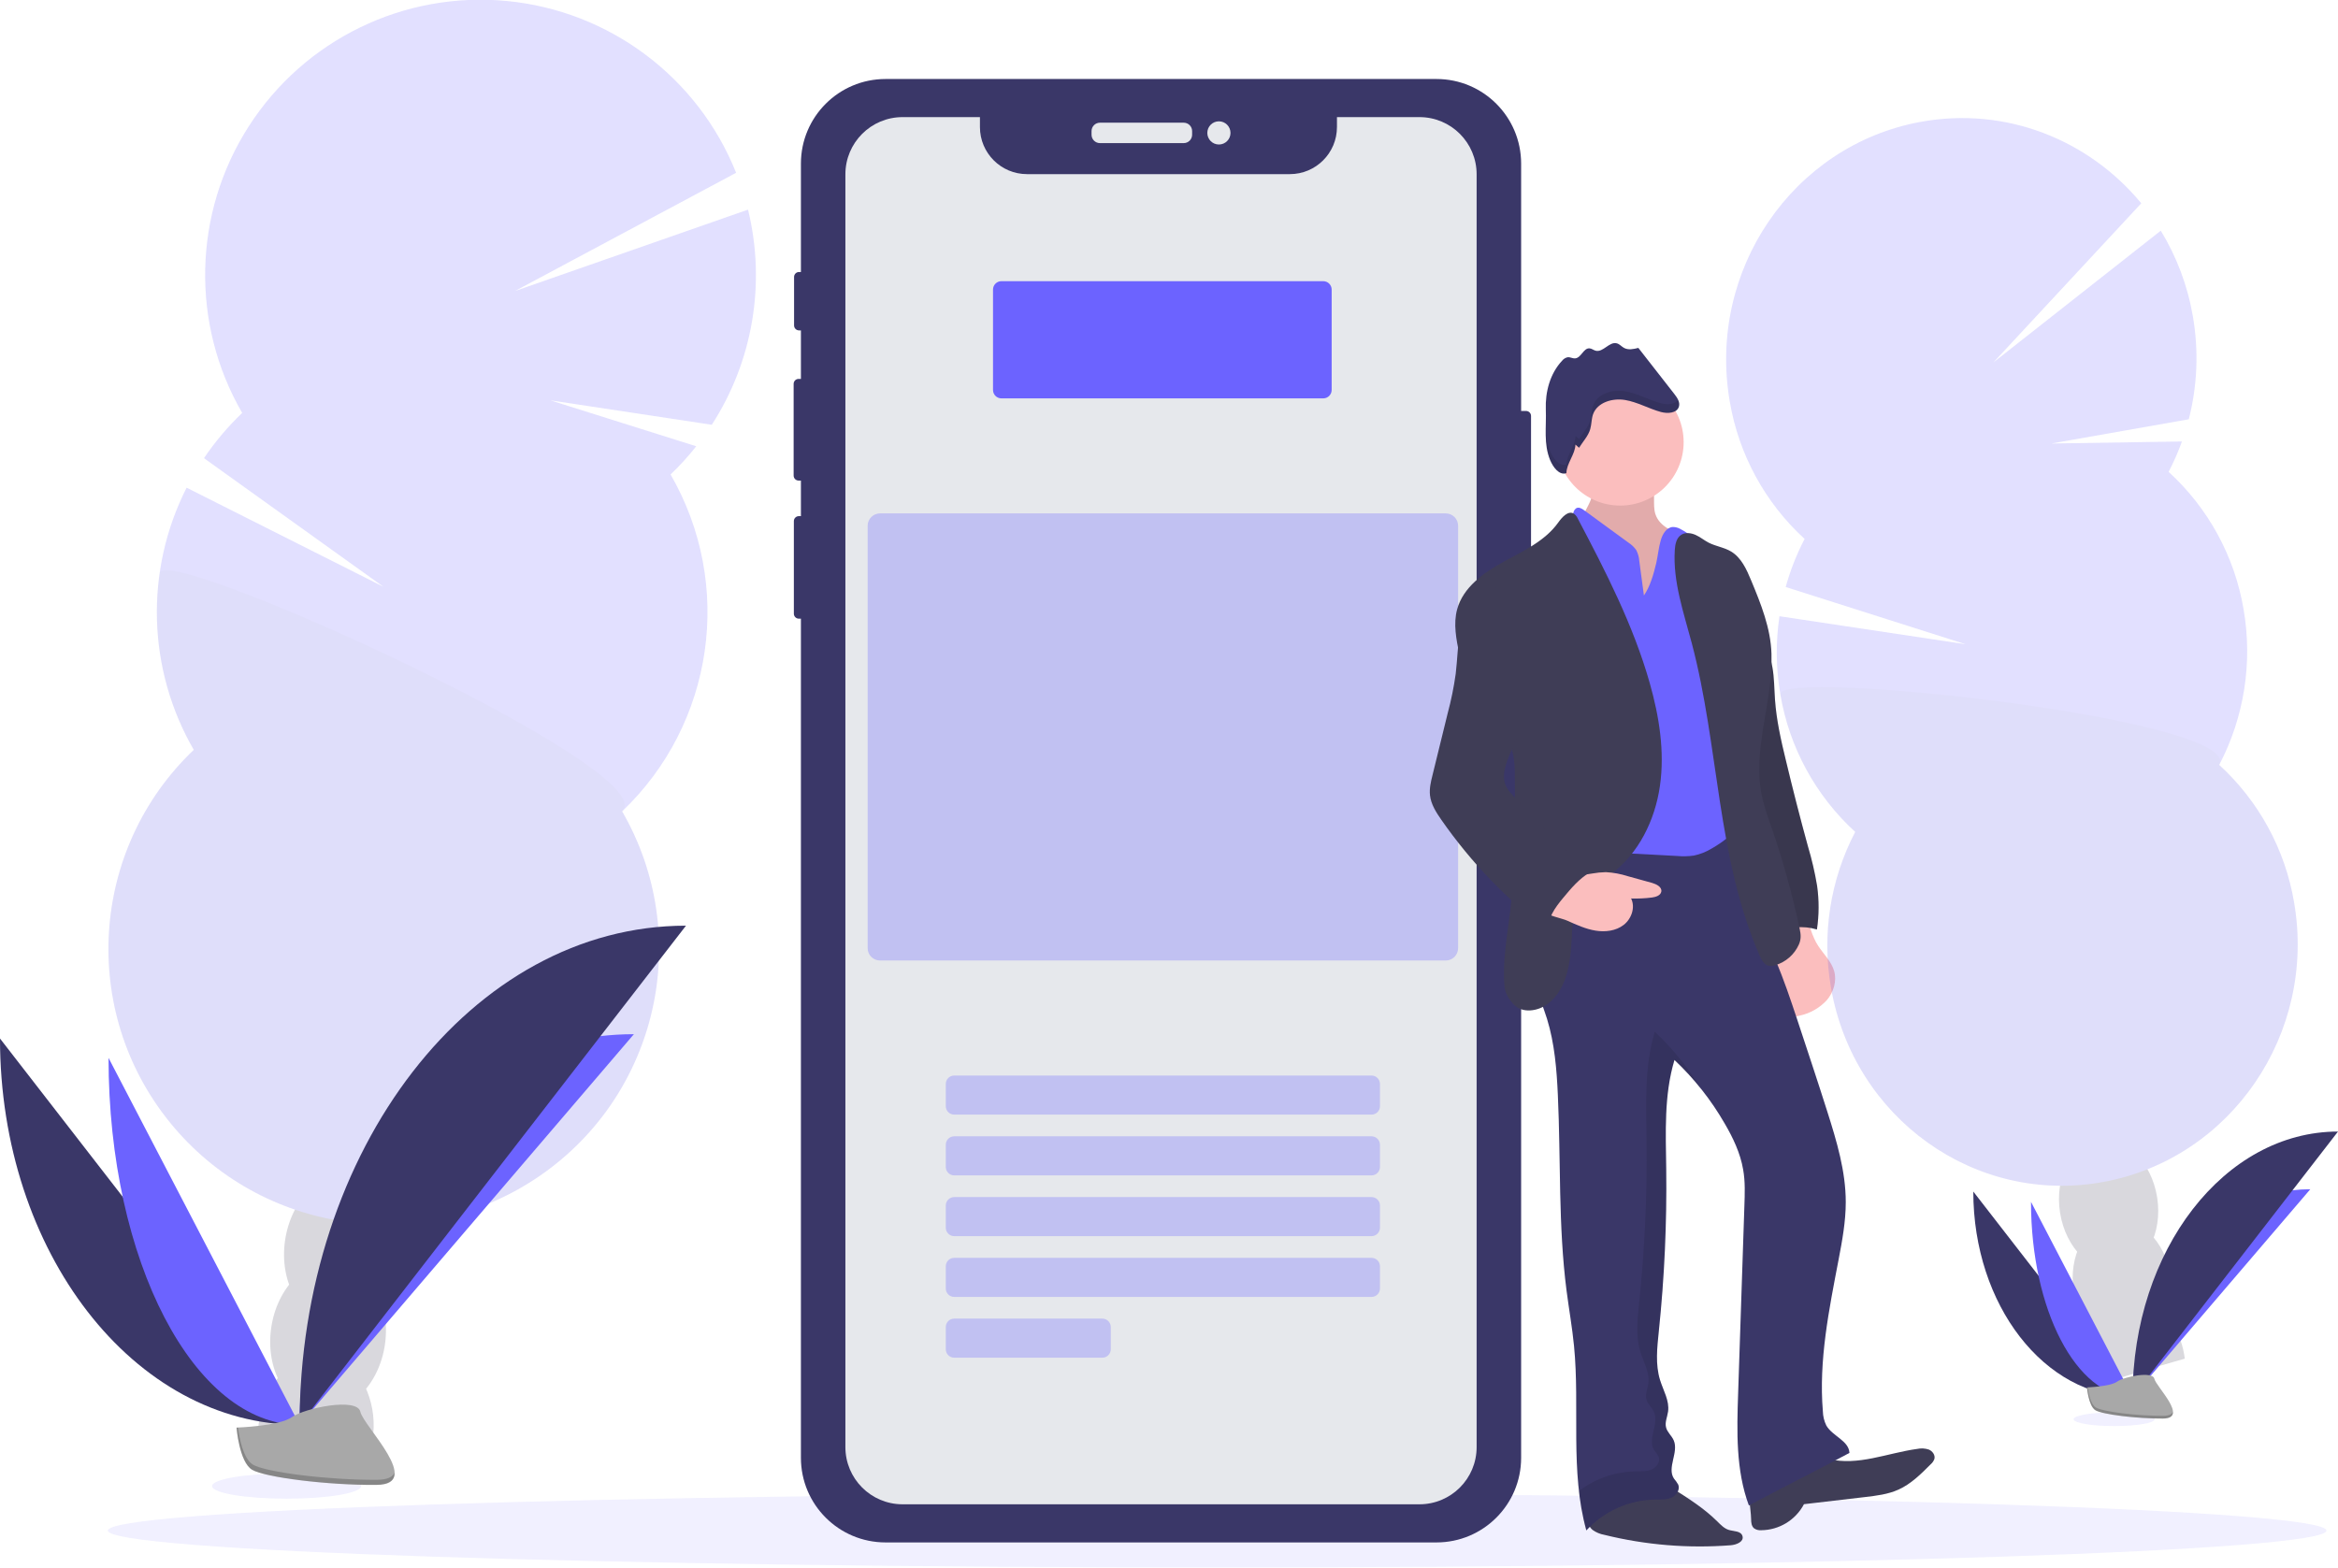
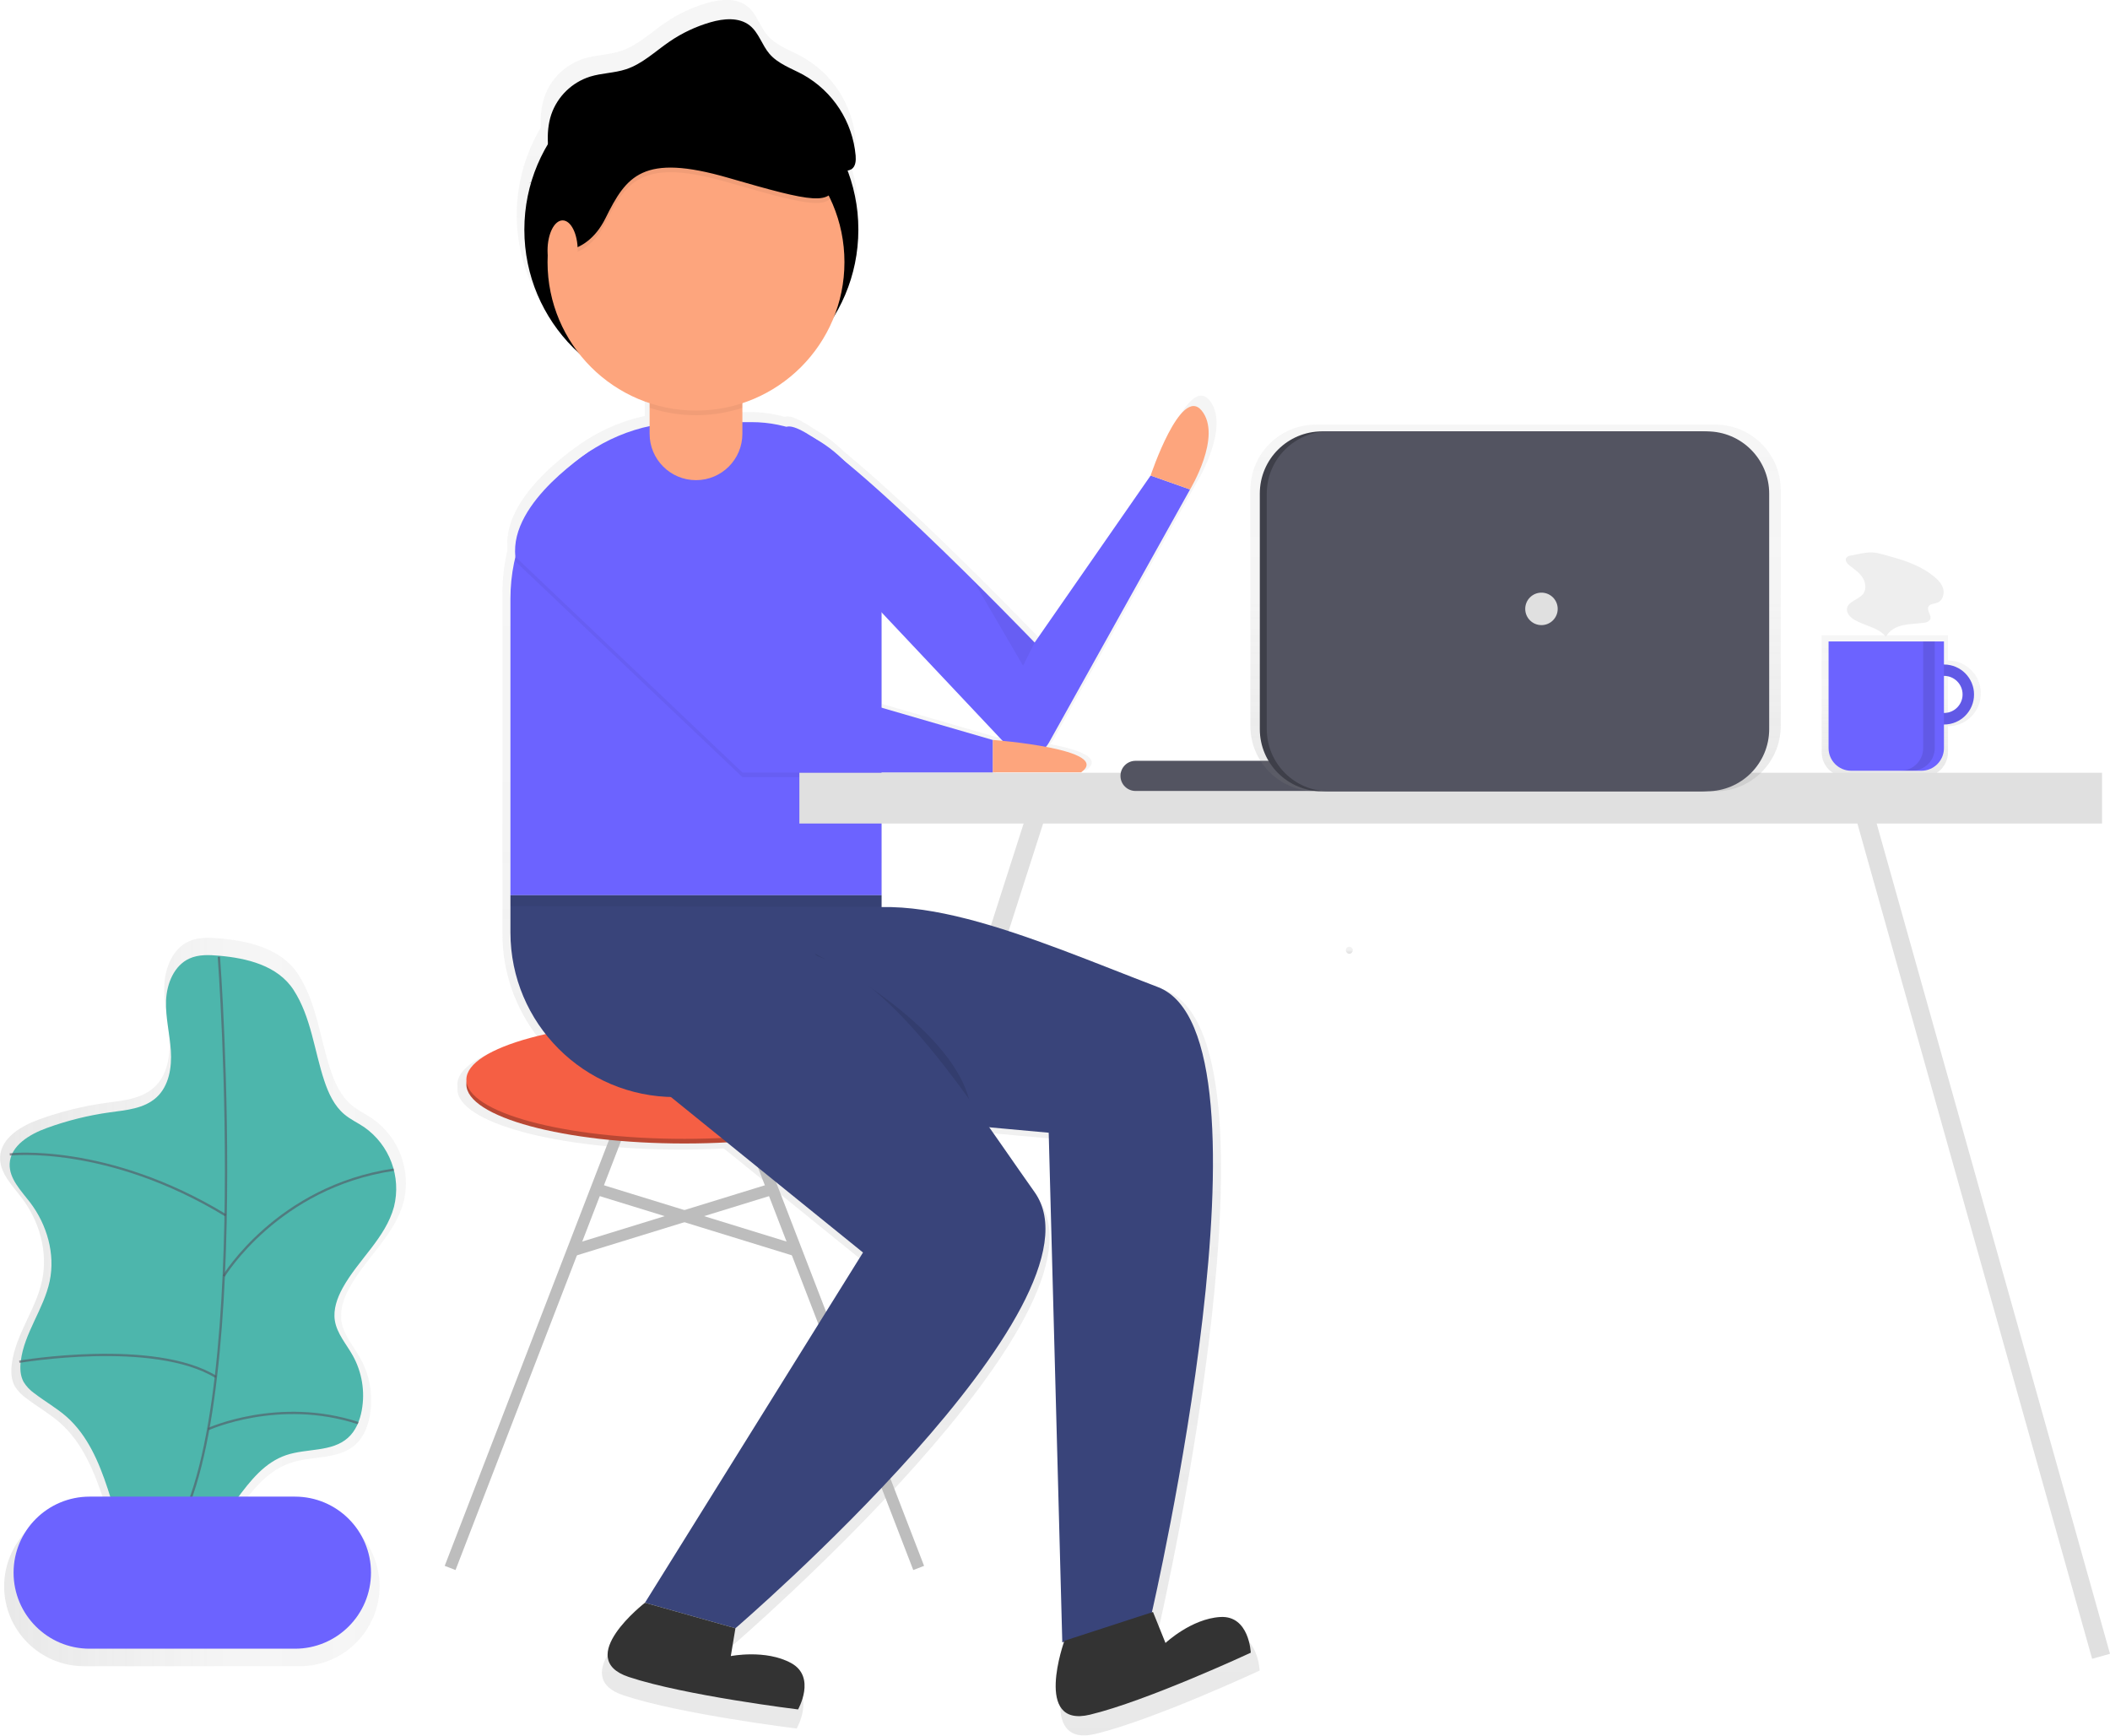
- <svg xmlns="http://www.w3.org/2000/svg" id="f2456c70-ccca-41b2-a3e1-979b94970e3c" data-name="Layer 1" width="1077" height="722.2" viewBox="0 0 1077 722.2">
-   <g opacity="0.2">
-     <path d="M180.74,744.33a46.72,46.72,0,0,0-.43,7.86q26.15.42,52.5,1.75c.12-.68.24-1.38.34-2.09a41.67,41.67,0,0,0-2.45-21.73c-3.62-8.83-10.37-15.14-18.82-16.35s-16.69,2.94-22.64,10.36A41.74,41.74,0,0,0,180.74,744.33Z" transform="translate(-61.5 -88.9)" fill="#3f3d56" />
-     <ellipse cx="212.98" cy="706.15" rx="34.66" ry="26.48" transform="matrix(0.14, -0.99, 0.99, 0.14, -577.78, 727.62)" fill="#3f3d56" />
-     <ellipse cx="219.01" cy="664.22" rx="34.66" ry="26.48" transform="translate(-531.11 697.62) rotate(-81.82)" fill="#3f3d56" />
-     <ellipse cx="225.03" cy="622.29" rx="34.66" ry="26.48" transform="translate(-484.44 667.62) rotate(-81.82)" fill="#3f3d56" />
-     <ellipse cx="231.06" cy="580.36" rx="34.66" ry="26.48" transform="translate(-437.77 637.62) rotate(-81.82)" fill="#3f3d56" />
-     <path d="M370.4,307.52a127.41,127.41,0,0,0,11.82-13L315,273.35l74.39,11.26a127.08,127.08,0,0,0,16.69-99.12L298.71,223l101.88-54.49A126.83,126.83,0,1,0,173.07,279.16,127.57,127.57,0,0,0,155.46,300l82.71,59.28L147.46,313.6a126.9,126.9,0,0,0,3.3,120.79,126.82,126.82,0,1,0,197.33,28.35A126.83,126.83,0,0,0,370.4,307.52Z" transform="translate(-61.5 -88.9)" fill="#6c63ff" />
-     <path d="M135.05,352.92a126.32,126.32,0,0,0,15.71,81.47,126.82,126.82,0,1,0,197.33,28.35C368,443.8,137.08,338.83,135.05,352.92Z" transform="translate(-61.5 -88.9)" opacity="0.1" />
+ <svg xmlns="http://www.w3.org/2000/svg" xmlns:xlink="http://www.w3.org/1999/xlink" id="98fdd3a5-2c74-40f5-a4f2-41d93d22b358" data-name="Layer 1" width="909.67" height="748.22" viewBox="0 0 909.67 748.22">
+   <defs>
+     <linearGradient id="d011afd7-26ae-4e21-bfb4-bf8e8278f380" x1="966.56" y1="410.81" x2="966.56" y2="349.8" gradientUnits="userSpaceOnUse">
+       <stop offset="0" stop-color="gray" stop-opacity="0.25" />
+       <stop offset="0.54" stop-color="gray" stop-opacity="0.12" />
+       <stop offset="1" stop-color="gray" stop-opacity="0.1" />
+     </linearGradient>
+     <linearGradient id="b1272ad6-7fba-4513-8921-9c5943220b72" x1="517.02" y1="824.11" x2="517.02" y2="75.89" xlink:href="#d011afd7-26ae-4e21-bfb4-bf8e8278f380" />
+     <linearGradient id="40add73e-d2f5-4381-9257-44e56f6ed5b0" x1="146.88" y1="637.21" x2="321.94" y2="637.21" xlink:href="#d011afd7-26ae-4e21-bfb4-bf8e8278f380" />
+     <linearGradient id="44499e99-1e42-4717-8565-691e3cc41d41" x1="728.6" y1="487.08" x2="728.6" y2="484.08" xlink:href="#d011afd7-26ae-4e21-bfb4-bf8e8278f380" />
+     <linearGradient id="a8bd5eea-1591-45ad-a86c-0410ca3890b3" x1="653.39" y1="341.18" x2="653.39" y2="183.08" xlink:href="#d011afd7-26ae-4e21-bfb4-bf8e8278f380" />
+   </defs>
+   <g opacity="0.7">
+     <path d="M986.71,360.7V349.8H932.24v50.39a10.62,10.62,0,0,0,10.62,10.62h33.23a10.62,10.62,0,0,0,10.62-10.62V389a14.16,14.16,0,1,0,0-28.33Zm0,22.88V366.14a8.72,8.72,0,1,1,0,17.43Z" transform="translate(-146.88 -75.89)" fill="url(#d011afd7-26ae-4e21-bfb4-bf8e8278f380)" />
  </g>
-   <path d="M61.5,567.4c0,98.38,61.72,178,138,178" transform="translate(-61.5 -88.9)" fill="#3a3768" />
-   <path d="M199.5,745.4c0-99.49,68.88-180,154-180" transform="translate(-61.5 -88.9)" fill="#6c63ff" />
-   <path d="M111.5,576.32c0,93.45,39.36,169.08,88,169.08" transform="translate(-61.5 -88.9)" fill="#6c63ff" />
-   <path d="M199.5,745.4c0-127.13,79.61-230,178-230" transform="translate(-61.5 -88.9)" fill="#3a3768" />
-   <ellipse cx="132.01" cy="684.71" rx="34.31" ry="5.8" fill="#6c63ff" opacity="0.1" />
-   <path d="M170.47,746.65s19.57-.6,25.47-4.8,30.1-9.21,31.56-2.48,29.42,33.5,7.32,33.68-51.34-3.44-57.23-7S170.47,746.65,170.47,746.65Z" transform="translate(-61.5 -88.9)" fill="#a8a8a8" />
-   <path d="M235.22,770.71c-22.1.17-51.34-3.45-57.23-7-4.48-2.73-6.27-12.53-6.87-17l-.65,0s1.24,15.79,7.12,19.37,35.14,7.21,57.23,7c6.38,0,8.58-2.32,8.46-5.68C242.39,769.4,240,770.67,235.22,770.71Z" transform="translate(-61.5 -88.9)" opacity="0.2" />
-   <ellipse cx="560.68" cy="705.21" rx="511" ry="16.99" fill="#6c63ff" opacity="0.1" />
-   <rect x="695.36" y="189.35" width="9.91" height="81.73" rx="2.29" fill="#3a3768" />
-   <rect x="365.79" y="125.32" width="5.56" height="26.91" rx="2.29" fill="#3a3768" />
-   <rect x="365.59" y="174.58" width="6.27" height="46.84" rx="2.29" fill="#3a3768" />
-   <rect x="365.69" y="237.81" width="5.97" height="47.24" rx="2.29" fill="#3a3768" />
-   <rect x="368.94" y="36.4" width="331.77" height="674.27" rx="38.99" fill="#3a3768" />
-   <rect x="502.82" y="56.53" width="46.33" height="9.41" rx="3.87" fill="#e6e8ec" />
-   <circle cx="561.49" cy="61.24" r="5.34" fill="#e6e8ec" />
-   <path d="M715.37,142.86h-38v4.57a21.7,21.7,0,0,1-21.7,21.7H534.61a21.69,21.69,0,0,1-21.7-21.7v-4.57H477.28a26.35,26.35,0,0,0-26.35,26.35V755.65A26.35,26.35,0,0,0,477.28,782H715.37a26.34,26.34,0,0,0,26.34-26.35V169.21A26.34,26.34,0,0,0,715.37,142.86Z" transform="translate(-61.5 -88.9)" fill="#e6e8ec" />
-   <rect x="457.43" y="129.55" width="156" height="54" rx="3.88" fill="#6c63ff" />
-   <g opacity="0.3">
-     <rect x="435.68" y="495.55" width="200" height="18" rx="3.88" fill="#6c63ff" />
-     <rect x="435.68" y="523.55" width="200" height="18" rx="3.88" fill="#6c63ff" />
-     <rect x="435.68" y="551.55" width="200" height="18" rx="3.88" fill="#6c63ff" />
-     <rect x="435.68" y="579.55" width="200" height="18" rx="3.88" fill="#6c63ff" />
-     <rect x="435.68" y="607.55" width="76" height="18" rx="3.88" fill="#6c63ff" />
+   <path d="M985,362.4a12.93,12.93,0,1,0,12.93,12.93A12.93,12.93,0,0,0,985,362.4Zm0,20.89a8,8,0,1,1,8-8A8,8,0,0,1,985,383.29Z" transform="translate(-146.88 -75.89)" fill="#6c63ff" />
+   <path d="M985,362.4a12.93,12.93,0,1,0,12.93,12.93A12.93,12.93,0,0,0,985,362.4Zm0,20.89a8,8,0,1,1,8-8A8,8,0,0,1,985,383.29Z" transform="translate(-146.88 -75.89)" opacity="0.1" />
+   <path d="M788.34,276.56h49.74a0,0,0,0,1,0,0v46a9.75,9.75,0,0,1-9.75,9.75H798.09a9.75,9.75,0,0,1-9.75-9.75v-46A0,0,0,0,1,788.34,276.56Z" fill="#6c63ff" />
+   <path d="M976,352.45v46a9.7,9.7,0,0,1-9.7,9.7h5a9.7,9.7,0,0,0,9.7-9.7v-46Z" transform="translate(-146.88 -75.89)" opacity="0.1" />
+   <path d="M945,315.37a2.9,2.9,0,0,0-2.2,1.12c-.65,1.18.53,2.52,1.61,3.33,2,1.5,4.09,3,5.45,5.07s1.78,5,.3,7c-1.93,2.62-6.55,3.19-7,6.41-.29,2.07,1.5,3.84,3.32,4.88,4.48,2.57,10.26,3.25,13.5,7.27,1.34-2.76,4.35-4.36,7.34-5s6.1-.63,9.14-1.09A3.16,3.16,0,0,0,979,343c.85-1.72-1.57-3.79-.73-5.51.64-1.32,2.5-1.21,3.86-1.74,2.22-.86,3.13-3.71,2.5-6s-2.41-4.09-4.28-5.56c-5-4-11.1-6.29-17.23-8-2.85-.78-6.2-2-9.16-2.12S947.86,314.89,945,315.37Z" transform="translate(-146.88 -75.89)" fill="#eee" />
+   <line x1="449.06" y1="344.02" x2="345.06" y2="668.02" fill="none" stroke="#e0e0e0" stroke-miterlimit="10" stroke-width="8" />
+   <g opacity="0.7">
+     <path d="M676.52,780.4c-12.79.74-24.19,11.46-24.19,11.46l-5.51-13.67-.45.15c2.69-11.78,57.47-254.72,2.63-275.66-42.13-16.09-86.82-36-121.84-35.26V410h49.09v-2h38.86c7.45-5.32-3.38-9-15.47-11.27a11.06,11.06,0,0,0,1.3-1.83l62.24-111.67s14.32-23.52,5.11-34.77-22.5,28.64-22.5,28.64l-51.13,73.63S543,296.92,510.22,270.17A57.47,57.47,0,0,0,498,260.93c-6-4.05-10.53-6.16-12.77-5.33l-.06,0a57.29,57.29,0,0,0-15.28-2.08H465.8v-8.39a65.61,65.61,0,0,0,40.53-38.4,73.7,73.7,0,0,0,5.84-64.17,4.26,4.26,0,0,0,1.72-.6c1.85-1.19,2-3.8,1.86-6a45.56,45.56,0,0,0-23.12-35.62c-5.18-2.83-11.12-4.79-14.94-9.29-3.28-3.87-4.66-9.28-8.64-12.44-4.72-3.75-11.54-3.11-17.33-1.43a63.06,63.06,0,0,0-18.09,8.54c-6.26,4.29-11.92,9.8-19.13,12.18-5.12,1.69-10.68,1.65-15.84,3.24a26.6,26.6,0,0,0-17.12,16.69,34.75,34.75,0,0,0-1.46,13,73.22,73.22,0,0,0-7.35,16.71l-1.16.63,1.12-.5a73.62,73.62,0,0,0,20.74,75.09,65.55,65.55,0,0,0,31.45,22.32v10.15a77.33,77.33,0,0,0-25.1,10.28h0s-.65.4-1.77,1.16l-.34.23c-7.57,5.14-32.93,23.9-32.07,44.18q0,1.17,0,2.35a78,78,0,0,0-2.09,17.88V478.54A72.28,72.28,0,0,0,379,523.37c-21.34,4.78-34.94,12-34.94,20.11a6.55,6.55,0,0,1,0,2c0,14.4,43,26.08,96.13,26.08,6.42,0,12.69-.17,18.76-.5l60,48.56L422.85,774.1s-31.7,24.54-7.16,32.73,74.66,14.32,74.66,14.32,8.18-14.32-3.07-20.45-26.59-3.07-26.59-3.07l2-12.27s166.7-143.18,131.93-192.26c-6.65-9.39-13.3-19.08-20-28.62l26.24,2.39,6,224.76.75-.24c-1.5,4.42-12.1,37.74,11.4,32.1,25.16-6,70.93-27.33,70.93-27.33S689.31,779.66,676.52,780.4ZM576.25,393.66l-49.09-14.25v-42L580.51,394C577.89,393.79,576.25,393.66,576.25,393.66Z" transform="translate(-146.88 -75.89)" fill="url(#b1272ad6-7fba-4513-8921-9c5943220b72)" />
  </g>
-   <rect x="399.68" y="236.55" width="272" height="206" rx="5.71" fill="#6c63ff" opacity="0.3" />
-   <path d="M879.9,546.78c.3,4,1.42,8.74,5.2,10.12a9.67,9.67,0,0,0,5.56-.09A23.55,23.55,0,0,0,903,549.74c3.14-3.66,4.72-8.83,3.39-13.46-1.26-4.42-4.83-7.72-7.34-11.57-2.93-4.49-3.87-9.57-5.91-14.39C877,511.87,879,534.76,879.9,546.78Z" transform="translate(-61.5 -88.9)" fill="#fbbebe" />
-   <path d="M862.9,354c-2.15,7,5.47,14.62,7.93,21.5s5.77,13.5,7.1,20.7c.91,4.95.86,10,1.22,15.05.66,9.45,2.76,18.72,5,27.91q4.75,19.92,10.17,39.67a147.78,147.78,0,0,1,4.23,18.23,70.07,70.07,0,0,1-.08,20.09,25.66,25.66,0,0,0-19.08,1.75,56.71,56.71,0,0,1-7.25-23.59,123.4,123.4,0,0,1,.14-14.77c.64-13.91-5.39-27.84-5.59-41.76a78.67,78.67,0,0,0-1.14-14.4c-.66-3.27-.6-9.39-1.31-12.65-1.13-5.18,3.73-7.57,3.46-12.88l-1.48-29C865.91,364.77,860.81,358.54,862.9,354Z" transform="translate(-61.5 -88.9)" fill="#3f3d56" />
-   <path d="M862.9,354c-2.15,7,5.47,14.62,7.93,21.5s5.77,13.5,7.1,20.7c.91,4.95.86,10,1.22,15.05.66,9.45,2.76,18.72,5,27.91q4.75,19.92,10.17,39.67a147.78,147.78,0,0,1,4.23,18.23,70.07,70.07,0,0,1-.08,20.09,25.66,25.66,0,0,0-19.08,1.75,56.71,56.71,0,0,1-7.25-23.59,123.4,123.4,0,0,1,.14-14.77c.64-13.91-5.39-27.84-5.59-41.76a78.67,78.67,0,0,0-1.14-14.4c-.66-3.27-.6-9.39-1.31-12.65-1.13-5.18,3.73-7.57,3.46-12.88l-1.48-29C865.91,364.77,860.81,358.54,862.9,354Z" transform="translate(-61.5 -88.9)" opacity="0.1" />
-   <path d="M789.88,331.53a11.1,11.1,0,0,0,2.29,4.62,256.93,256.93,0,0,0,34.44,39,18.33,18.33,0,0,0,3.23-4.55A68.85,68.85,0,0,0,838.25,336c-5.79-1.86-12.34-4.46-14.2-10.24-1.46-4.56.51-10-2.08-14.06-3.66-5.72-19.24-6.46-24.25-2.3-3.27,2.72-2.1,5.26-3.14,8.94C793.43,322.35,789.24,327.24,789.88,331.53Z" transform="translate(-61.5 -88.9)" fill="#fbbebe" />
-   <path d="M789.88,331.53a11.1,11.1,0,0,0,2.29,4.62,256.93,256.93,0,0,0,34.44,39,18.33,18.33,0,0,0,3.23-4.55A68.85,68.85,0,0,0,838.25,336c-5.79-1.86-12.34-4.46-14.2-10.24-1.46-4.56.51-10-2.08-14.06-3.66-5.72-19.24-6.46-24.25-2.3-3.27,2.72-2.1,5.26-3.14,8.94C793.43,322.35,789.24,327.24,789.88,331.53Z" transform="translate(-61.5 -88.9)" opacity="0.1" />
-   <path d="M795.08,793.78a13.36,13.36,0,0,0,5.48,2.3,183.6,183.6,0,0,0,58.2,4.79c2.6-.2,6.08-1.6,5.44-4.13s-4-2.22-6.3-2.93c-2.17-.66-3.8-2.41-5.41-4-6-5.95-13.27-10.54-20.42-15.08a18.66,18.66,0,0,0-5.75-2.78c-2.48-.56-5.06-.09-7.55.39-6.3,1.19-18.32,1-23.3,5.66C791.48,781.7,790.89,790.12,795.08,793.78Z" transform="translate(-61.5 -88.9)" fill="#3f3d56" />
-   <path d="M868.15,788.79c0,1.55.17,3.29,1.36,4.29a5,5,0,0,0,3.23.87,22.52,22.52,0,0,0,19.76-12l28-3.27c5.3-.62,10.7-1.26,15.56-3.46,5.75-2.59,10.34-7.17,14.8-11.64a5.87,5.87,0,0,0,1.72-2.48c.47-1.77-.88-3.62-2.57-4.32a10.31,10.31,0,0,0-5.41-.29c-13.67,1.88-27.39,8-40.76,4.59-3.28-.83-6.52-2.24-9.89-2a20.52,20.52,0,0,0-5.29,1.42c-4.35,1.6-17.35,3.86-20.23,7.55S868.15,784.39,868.15,788.79Z" transform="translate(-61.5 -88.9)" fill="#3f3d56" />
-   <path d="M797.37,476.14c-4,6.24-12.42,7.59-18.31,12.06-9,6.87-10.59,19.67-11.1,31-.36,7.85-.57,15.8,1.17,23.46,1.21,5.34,3.35,10.41,5,15.65,3.5,11.36,4.47,23.34,5,35.23,1.38,30,.16,60.18,4,90,1.1,8.52,2.62,17,3.45,25.55,2.76,28.32-1.91,57.52,5.67,84.94A44.14,44.14,0,0,1,824,779.81c2.51,0,5.12.15,7.42-.86s4.11-3.69,3.16-6a19.05,19.05,0,0,0-2-2.83c-3.3-5,2.32-12.08-.09-17.59-.92-2.11-2.94-3.68-3.52-5.92-.63-2.42.59-4.9.93-7.38.67-5-2.2-9.65-3.69-14.45-2.25-7.25-1.35-15-.57-22.59a641.93,641.93,0,0,0,3.4-74.66c-.22-16.87-1.06-34.1,3.8-50.26a127.91,127.91,0,0,1,23.12,29.26c3.88,6.62,7.23,13.68,8.52,21.24,1,5.54.76,11.21.57,16.84l-2.88,86.3c-.59,17.39-1.09,35.3,4.95,51.63,15.32-8.17,31-16,46.33-24.21-.26-5.66-7.85-7.72-10.66-12.64a15.71,15.71,0,0,1-1.59-6.59c-1.95-23.38,2.83-46.74,7.24-69.78,1.68-8.78,3.31-17.62,3.31-26.56,0-14.18-4.16-28-8.44-41.5-4.54-14.32-9.29-28.57-14-42.82-3.05-9.15-6.1-18.31-9.91-27.17-3.61-8.37-7.89-16.47-11-25.05-4.93-13.78-6.61-28.47-8.27-43C839.29,467.37,818.15,472,797.37,476.14Z" transform="translate(-61.5 -88.9)" fill="#3a3768" />
-   <circle cx="746.35" cy="203.73" r="29.22" fill="#fbbebe" />
-   <path d="M818.77,363.27l-2.12-15.84a12.79,12.79,0,0,0-1.4-5.06,13,13,0,0,0-3.66-3.5L791.23,324c-1-.76-2.38-1.56-3.53-1a3.36,3.36,0,0,0-1.42,2.07c-3.21,9.51-1.23,19.86-.1,29.83.94,8.31,1.26,16.68,1.58,25a186.54,186.54,0,0,1,0,22.68c-1.11,13.08-5,26.25-2.39,39.11,1.71,8.51,4.75,16.42,5.46,25.08.48,6,.33,12.1,2.23,17.79,7-3,14.92-2.68,22.54-2.27l18.46,1a33.58,33.58,0,0,0,7.7-.18,25.85,25.85,0,0,0,8.06-3.16,55.29,55.29,0,0,0,16.86-14.7c-3.12-15.07-.1-30.63-2.17-45.88-1.2-8.79-4.17-17.25-5.57-26-1.73-10.8-1-22-4.15-32.49a93.54,93.54,0,0,0-6.63-15.37,28.44,28.44,0,0,0-12.72-12.95,6.9,6.9,0,0,0-3.33-.85c-2.95.16-4.77,3.28-5.58,6.12-1,3.41-1.29,7-2.06,10.41C823.29,353.26,821.67,359.06,818.77,363.27Z" transform="translate(-61.5 -88.9)" fill="#6c63ff" />
-   <path d="M758.88,551.78c3.9,4.11,11,3.1,15.52-.29,9.85-7.36,10.76-21.47,11.3-33.75.19-4.41.49-9,2.56-12.86,3.17-6,9.71-9.1,15.15-13.08,12.9-9.45,20.48-25,22.74-40.79s-.33-32-4.69-47.37c-7.54-26.57-20.24-51.34-33.13-75.76a5.52,5.52,0,0,0-1.8-2.29c-2.62-1.63-5.46,1.58-7.25,4.09-6.07,8.51-16.07,13.06-25.23,18.09s-18.53,11.73-21.3,21.8c-1.86,6.76-.41,13.93,1,20.78s6.34,12.29,10.07,18.06a176.31,176.31,0,0,1,11.68,19.89,37.53,37.53,0,0,1,3,8.07,48.16,48.16,0,0,1,.79,10c.22,20.72.43,41.51-2.08,62.09-1.41,11.63-3.69,23.31-2.65,35C754.84,546.63,756.67,549.43,758.88,551.78Z" transform="translate(-61.5 -88.9)" fill="#3f3d56" />
-   <path d="M783.58,513.15c4.17,1.87,8.37,3.79,12.88,4.53s9.42.14,13-2.64,5.45-8.08,3.41-12.16a61.62,61.62,0,0,0,9.6-.45c1.82-.24,4-.94,4.32-2.75.33-2.13-2.24-3.4-4.31-4l-11.15-3.08a40.17,40.17,0,0,0-10.08-1.86,40.65,40.65,0,0,0-6.33.63L778,494a3.1,3.1,0,0,0-1.28.4,3,3,0,0,0-1,1.68c-.82,2.6-4.61,9.84-3.31,12.41C773.48,510.66,781.25,512,783.58,513.15Z" transform="translate(-61.5 -88.9)" fill="#fbbebe" />
-   <path d="M890.14,524.11a17.29,17.29,0,0,1-10.86,9.51,5.94,5.94,0,0,1-3.23.21c-2-.55-3.1-2.64-3.93-4.54-19.81-45.09-18.7-96.4-31.29-144-3.74-14.13-8.74-28.33-7.84-42.92.16-2.61.71-5.54,2.89-7,1.94-1.3,4.58-.95,6.71,0s3.95,2.5,6,3.56c3.31,1.69,7.16,2.17,10.34,4.08,4.72,2.84,7.13,8.24,9.24,13.32,4.51,10.85,9,22,9.36,33.76.76,22.84-9.37,44.79-4.09,67a133,133,0,0,0,4.08,12.94,393.45,393.45,0,0,1,13,46.81C891.11,519.55,891.24,521.62,890.14,524.11Z" transform="translate(-61.5 -88.9)" fill="#3f3d56" />
-   <path d="M788.9,295.2c1.74-2.84,4.17-5.33,5.12-8.52.67-2.26.53-4.73,1.33-6.95,2-5.48,8.95-7.5,14.69-6.55s10.93,4,16.54,5.53c3.11.85,7.44.59,8.32-2.51.58-2.06-.82-4.11-2.14-5.8L816.2,249.19c-2.19.56-4.62,1.09-6.6,0-1.15-.62-2-1.74-3.28-2.09-3.45-1-6.34,4.31-9.8,3.38-1-.26-1.79-1-2.79-1.08-2.79-.23-3.84,4.39-6.63,4.62-1.16.1-2.27-.64-3.43-.53a4.39,4.39,0,0,0-2.59,1.61c-5.54,5.89-7.8,14.34-7.5,22.43s-1.09,15.91,2,23.38c1.37,3.25,4.12,7.09,7.48,6,0-4.4,4.1-8.79,4.15-13.18" transform="translate(-61.5 -88.9)" fill="#3a3768" />
-   <g opacity="0.1">
-     <path d="M845.36,591a127,127,0,0,0-21.58-26.72c-4.86,16.16-4,33.39-3.8,50.26a641.93,641.93,0,0,1-3.4,74.66c-.78,7.55-1.68,15.34.57,22.59,1.49,4.8,4.36,9.47,3.69,14.45-.34,2.48-1.56,5-.93,7.38.58,2.24,2.6,3.81,3.52,5.92,2.41,5.51-3.21,12.56.09,17.59a19.05,19.05,0,0,1,2,2.83c1,2.32-.86,5-3.16,6s-4.91.84-7.42.86a44.21,44.21,0,0,0-26.14,9.11,118,118,0,0,0,3.41,18.1A44.14,44.14,0,0,1,824,779.81c2.51,0,5.12.15,7.42-.86s4.11-3.69,3.16-6a19.05,19.05,0,0,0-2-2.83c-3.3-5,2.32-12.08-.09-17.59-.92-2.11-2.94-3.68-3.52-5.92-.63-2.42.59-4.9.93-7.38.67-5-2.2-9.65-3.69-14.45-2.25-7.25-1.35-15-.57-22.59a641.93,641.93,0,0,0,3.4-74.66c-.22-16.87-1.06-34.1,3.8-50.26A123.54,123.54,0,0,1,845.36,591Z" transform="translate(-61.5 -88.9)" />
+   <circle cx="298.06" cy="99.02" r="72" />
+   <path d="M526.94,339.91l54.95,58.33a10.73,10.73,0,0,0,17.19-2.13l60.86-109.19-17-6-50,72s-93.87-97.84-107-93S526.94,339.91,526.94,339.91Z" transform="translate(-146.88 -75.89)" fill="#6c63ff" />
+   <line x1="275.06" y1="466.02" x2="194.06" y2="676.02" fill="none" stroke="#bdbdbd" stroke-miterlimit="10" stroke-width="5" />
+   <line x1="315.06" y1="466.02" x2="396.06" y2="676.02" fill="none" stroke="#bdbdbd" stroke-miterlimit="10" stroke-width="5" />
+   <ellipse cx="295.06" cy="467.52" rx="94" ry="25.5" fill="#b84733" />
+   <ellipse cx="295.06" cy="465.52" rx="94" ry="25.5" fill="#f55f44" />
+   <line x1="255.5" y1="512.15" x2="344.19" y2="539.48" fill="none" stroke="#bdbdbd" stroke-miterlimit="10" stroke-width="5" />
+   <line x1="334.61" y1="512.15" x2="245.92" y2="539.48" fill="none" stroke="#bdbdbd" stroke-miterlimit="10" stroke-width="5" />
+   <path d="M296.15,182h27.91a56,56,0,0,1,56,56V386a0,0,0,0,1,0,0h-160a0,0,0,0,1,0,0V258.11A76.09,76.09,0,0,1,296.15,182Z" fill="#6c63ff" />
+   <path d="M220.06,386h160a0,0,0,0,1,0,0v87a0,0,0,0,1,0,0h-89a71,71,0,0,1-71-71V386A0,0,0,0,1,220.06,386Z" fill="#39447a" />
+   <path d="M369.1,317.95l97.84,93h108v-14l-93-27-79.55-98.24S366.26,294,369.1,317.95Z" transform="translate(-146.88 -75.89)" opacity="0.05" />
+   <path d="M369.1,315.95l97.84,93h108v-14l-93-27-79.55-98.24S366.26,292,369.1,315.95Z" transform="translate(-146.88 -75.89)" fill="#6c63ff" />
+   <path d="M574.94,394.91s52,4,38,14h-38Z" transform="translate(-146.88 -75.89)" fill="#fda57d" />
+   <path d="M642.94,280.91s13-39,22-28-5,34-5,34Z" transform="translate(-146.88 -75.89)" fill="#fda57d" />
+   <polygon points="220.06 386.02 220.06 390.68 380.06 391.02 380.06 386.02 220.06 386.02" opacity="0.05" />
+   <path d="M491.4,554.45,599,564.26,604.86,784l38.53-12.54s57.63-249,2.68-270-114.35-48.63-149.81-26.1S491.4,554.45,491.4,554.45Z" transform="translate(-146.88 -75.89)" fill="#39447a" />
+   <path d="M497.94,486.91s59,30,67,64" transform="translate(-146.88 -75.89)" opacity="0.1" />
+   <path d="M434.94,547.91l84,68-94,151,39,11s163-140,129-188-68-104-110-105S434.94,547.91,434.94,547.91Z" transform="translate(-146.88 -75.89)" fill="#39447a" />
+   <polygon points="420.06 251.02 441.06 287.02 446.06 277.02 420.06 251.02" opacity="0.05" />
+   <path d="M424.94,766.91s-31,24-7,32,73,14,73,14,8-14-3-20-26-3-26-3l2-12Z" transform="translate(-146.88 -75.89)" fill="#333" />
+   <path d="M605.76,783.32s-13.62,37.76,11,31.86,69.36-26.73,69.36-26.73-.61-16.11-13.12-15.39-23.65,11.2-23.65,11.2l-5.39-13.37Z" transform="translate(-146.88 -75.89)" fill="#333" />
+   <rect x="280.06" y="147.02" width="40" height="60" rx="20" ry="20" fill="#fda57d" />
+   <path d="M446.94,224.91a20,20,0,0,0-20,20v6.8a64,64,0,0,0,40,0v-6.8A20,20,0,0,0,446.94,224.91Z" transform="translate(-146.88 -75.89)" opacity="0.05" />
+   <circle cx="300.06" cy="113.02" r="64" fill="#fda57d" />
+   <path d="M382.94,186s16,4.12,25-14.06,16-28.1,53-17.36,44.44,12.06,46.22,1.9c1.22-6.94-11.94-23.81-20.4-33.79-4.12-4.87-10.85-7.78-18-7.78H426.94l-25,11.57-19,16.53-4,22.32Z" transform="translate(-146.88 -75.89)" opacity="0.05" />
+   <path d="M382.94,184s16,4.12,25-14.06,16-28.1,53-17.36,44.44,12.06,46.22,1.9c1.22-6.94-11.94-23.81-20.4-33.79-4.12-4.87-10.85-7.78-18-7.78H426.94l-25,11.57-19,16.53-4,22.32Z" transform="translate(-146.88 -75.89)" />
+   <ellipse cx="242.56" cy="108.02" rx="6.5" ry="13" fill="#fda57d" />
+   <path d="M384.79,150.46c-1.48-8.37-2.94-17.16-.24-25.22a26,26,0,0,1,16.74-16.32c5-1.55,10.48-1.52,15.49-3.17,7.05-2.32,12.58-7.71,18.71-11.91a61.66,61.66,0,0,1,17.69-8.35c5.66-1.64,12.33-2.27,16.95,1.4,3.88,3.09,5.23,8.38,8.44,12.16,3.74,4.4,9.54,6.31,14.61,9.08A44.54,44.54,0,0,1,515.77,143c.17,2.15,0,4.7-1.82,5.86a6.48,6.48,0,0,1-3.65.67c-25.58-.37-51.19-.73-76.66-3.08-7.92-.73-15.85-1.65-23.8-1.35a77.85,77.85,0,0,0-35,9.89" transform="translate(-146.88 -75.89)" />
+   <g opacity="0.7">
+     <path d="M320.88,594.15a34,34,0,0,0-13.47-36c-3-2-6.28-3.53-9-5.84-4.56-3.84-7.17-9.51-9.05-15.18-4.52-13.58-5.95-28.81-13.88-41.08-7.22-11.17-21.27-14.44-33.74-15.55-4.54-.41-9.31-.62-13.46,1.26-6.95,3.14-10.26,11.35-10.57,19s1.67,15.14,2.17,22.74-.86,16-6.48,21.14-13.65,5.77-21.1,6.8a139.71,139.71,0,0,0-28.59,7.1c-7.77,2.83-16.42,7.93-16.79,16.19-.3,6.75,5.15,12.14,9.24,17.51,7.65,10,11.47,23.29,8.88,35.64-2.64,12.57-11.47,23.36-13.08,36.11-.41,3.24-.29,6.68,1.28,9.54a17.45,17.45,0,0,0,4.83,5.11c4.8,3.71,10.16,6.69,14.7,10.71,9.47,8.39,14.6,20.56,18.55,32.58.38,1.16.72,2.33,1.08,3.49h-9.31a34.53,34.53,0,0,0-34.43,34.43h0a34.53,34.53,0,0,0,34.43,34.43h93a34.53,34.53,0,0,0,34.43-34.43h0A34.53,34.53,0,0,0,276,725.36H250.54c6-8.07,12.32-15.65,21.62-18.76s20.55-1.28,27.85-7.77c3.56-3.16,5.45-7.84,6.32-12.52a37.29,37.29,0,0,0-4.08-24.76c-2.93-5.23-7.21-10-8.14-15.9-.79-5.06,1-10.19,3.51-14.68C304.65,618.18,317.09,608.25,320.88,594.15Z" transform="translate(-146.88 -75.89)" fill="url(#40add73e-d2f5-4381-9257-44e56f6ed5b0)" />
  </g>
-   <g opacity="0.1">
-     <path d="M773.6,278.47q0-2.06,0-4.14c-.05,1.07-.06,2.14,0,3.21C773.59,277.85,773.6,278.16,773.6,278.47Z" transform="translate(-61.5 -88.9)" />
-     <path d="M826.58,274.71c-5.61-1.54-10.79-4.59-16.54-5.53s-12.71,1.07-14.69,6.55c-.8,2.22-.66,4.69-1.33,6.95-.95,3.19-3.38,5.68-5.12,8.52l-1.65-1.46c0,4.39-4.1,8.78-4.15,13.18-3.36,1.09-6.11-2.75-7.48-6a30.23,30.23,0,0,1-2.07-11.26c-.09,5.23,0,10.33,2.07,15.26,1.37,3.26,4.12,7.1,7.48,6,0-4.4,4.1-8.79,4.15-13.18l1.65,1.46c1.74-2.84,4.17-5.33,5.12-8.52.67-2.26.53-4.73,1.33-6.95,2-5.48,8.95-7.5,14.69-6.55s10.93,4,16.54,5.53c3.11.85,7.44.59,8.32-2.51a4.42,4.42,0,0,0-.4-3.12C833.11,275.34,829.37,275.47,826.58,274.71Z" transform="translate(-61.5 -88.9)" />
+   <path d="M241.37,487.95c-4.32-.39-8.86-.59-12.82,1.2-6.61,3-9.77,10.81-10.07,18.06s1.59,14.41,2.06,21.66-.82,15.22-6.17,20.13-13,5.49-20.09,6.47a133,133,0,0,0-27.23,6.76c-7.4,2.69-15.64,7.56-16,15.42-.28,6.43,4.9,11.56,8.8,16.67,7.29,9.57,10.92,22.18,8.45,33.94-2.52,12-10.93,22.25-12.45,34.39-.39,3.08-.28,6.36,1.22,9.08a16.61,16.61,0,0,0,4.6,4.87c4.57,3.53,9.67,6.37,14,10.2,9,8,13.9,19.58,17.66,31A251.28,251.28,0,0,1,202,752.24c7.77-5,17.81-4.92,26.1-9,17.65-8.65,23.59-33.73,42.23-40,8.82-2.95,19.57-1.22,26.52-7.4,3.39-3,5.19-7.46,6-11.92A35.51,35.51,0,0,0,299,660.39c-2.79-5-6.87-9.5-7.76-15.14-.76-4.82,1-9.7,3.34-14,6.7-12.18,18.55-21.63,22.16-35.06a32.37,32.37,0,0,0-12.83-34.32c-2.83-1.91-6-3.36-8.6-5.56-4.35-3.66-6.82-9.06-8.62-14.45-4.31-12.93-5.67-27.44-13.22-39.12C266.62,492.12,253.24,489,241.37,487.95Z" transform="translate(-146.88 -75.89)" fill="#4db6ac" />
+   <path d="M241.24,488.39S257.64,708,215,745.75" transform="translate(-146.88 -75.89)" fill="none" stroke="#535461" stroke-miterlimit="10" opacity="0.6" />
+   <rect x="5.85" y="645.27" width="154.09" height="65.57" rx="32.78" ry="32.78" fill="#6c63ff" />
+   <path d="M151.09,573.63s41.91-4.89,93.08,26.24" transform="translate(-146.88 -75.89)" fill="none" stroke="#535461" stroke-miterlimit="10" opacity="0.6" />
+   <path d="M243.35,626.08s23.29-38.52,73.29-45.89" transform="translate(-146.88 -75.89)" fill="none" stroke="#535461" stroke-miterlimit="10" opacity="0.6" />
+   <path d="M155.19,663s58.09-9.85,84.78,6.55" transform="translate(-146.88 -75.89)" fill="none" stroke="#535461" stroke-miterlimit="10" opacity="0.6" />
+   <path d="M236.66,692.05s30.41-13.8,64.62-2.59" transform="translate(-146.88 -75.89)" fill="none" stroke="#535461" stroke-miterlimit="10" opacity="0.6" />
+   <path d="M728.6,487.08a1.5,1.5,0,0,0,0-3,1.5,1.5,0,0,0,0,3Z" transform="translate(-146.88 -75.89)" fill="url(#44499e99-1e42-4717-8565-691e3cc41d41)" />
+   <line x1="801.82" y1="344.02" x2="905.82" y2="714.11" fill="none" stroke="#e0e0e0" stroke-miterlimit="10" stroke-width="8" />
+   <rect x="344.63" y="333.18" width="561.61" height="21.88" fill="#e0e0e0" />
+   <rect x="483.06" y="328.02" width="92" height="13" rx="6.5" ry="6.5" fill="#535461" />
+   <g opacity="0.7">
+     <rect x="539.06" y="183.08" width="228.66" height="158.1" rx="28.22" ry="28.22" fill="url(#a8bd5eea-1591-45ad-a86c-0410ca3890b3)" />
  </g>
-   <path d="M732.07,399.36a147.79,147.79,0,0,1-3.68,18.13l-7,28.53c-.75,3-1.51,6.16-1.17,9.27.46,4.19,2.84,7.9,5.25,11.36A226.63,226.63,0,0,0,775,518.09c-1.11-5.69,2.84-11,6.56-15.48s7.32-8.77,12.17-11.67q-18.18-17.15-35.22-35.45a18.51,18.51,0,0,1-3.06-3.95c-2.74-5.29,0-11.61,2.39-17.08,7.53-17.39,11.08-37.12,6.25-55.45-1.82-6.88-5-13.77-10.79-18-2.53-1.84-5.95-3.1-8.76-1.7a9.73,9.73,0,0,0-3,2.69C732.57,372.91,733.64,386.06,732.07,399.36Z" transform="translate(-61.5 -88.9)" fill="#3f3d56" />
-   <g opacity="0.2">
-     <path d="M1023.11,721.25a43.19,43.19,0,0,0,1.75,6.65q21.33-6.87,43.07-13c-.09-.6-.17-1.22-.28-1.84a36.71,36.71,0,0,0-7.79-17.36c-5.29-6.33-12.45-9.71-19.63-8.38s-12.76,7-15.61,14.84A37.43,37.43,0,0,0,1023.11,721.25Z" transform="translate(-61.5 -88.9)" fill="#3f3d56" />
-     <ellipse cx="1039.09" cy="680.67" rx="22.64" ry="30.29" transform="translate(-155.06 81.76) rotate(-8.99)" fill="#3f3d56" />
-     <ellipse cx="1032.8" cy="644.2" rx="22.64" ry="30.29" transform="translate(-149.45 80.33) rotate(-8.99)" fill="#3f3d56" />
-     <ellipse cx="1026.5" cy="607.72" rx="22.64" ry="30.29" transform="translate(-143.83 78.9) rotate(-8.99)" fill="#3f3d56" />
-     <ellipse cx="1020.2" cy="571.25" rx="22.64" ry="30.29" transform="translate(-138.21 77.47) rotate(-8.99)" fill="#3f3d56" />
-     <path d="M1060.47,306.31a112.41,112.41,0,0,0,6.14-14l-60.21.94,63.36-11.17a113.06,113.06,0,0,0,1.88-47.46,111.77,111.77,0,0,0-14.78-39.43l-77.11,60.71,68.12-73.33c-24.08-29.18-62.3-44.76-101.74-37.5-58.9,10.85-98.22,68.53-87.81,128.83a110.78,110.78,0,0,0,34.48,63.31,113.37,113.37,0,0,0-8.72,22.15L967,385.74l-85.79-12.91a113.5,113.5,0,0,0,.42,36.06,110.78,110.78,0,0,0,34.48,63.31,112.94,112.94,0,0,0-11.17,71.71c10.41,60.31,66.6,100.4,125.51,89.56s98.22-68.53,87.81-128.83a110.78,110.78,0,0,0-34.48-63.31A112.94,112.94,0,0,0,1095,369.62,110.69,110.69,0,0,0,1060.47,306.31Z" transform="translate(-61.5 -88.9)" fill="#6c63ff" />
-     <path d="M881.63,408.89a110.78,110.78,0,0,0,34.48,63.31,112.94,112.94,0,0,0-11.17,71.71c10.41,60.31,66.6,100.4,125.51,89.56s98.22-68.53,87.81-128.83a110.78,110.78,0,0,0-34.48-63.31C1094.87,420.12,879.52,396.64,881.63,408.89Z" transform="translate(-61.5 -88.9)" opacity="0.1" />
-   </g>
-   <path d="M970.5,637.9c0,52.31,32.81,94.64,73.37,94.64" transform="translate(-61.5 -88.9)" fill="#3a3768" />
-   <path d="M1043.87,732.54c0-52.9,36.62-95.7,81.87-95.7" transform="translate(-61.5 -88.9)" fill="#6c63ff" />
-   <path d="M997.08,642.65c0,49.68,20.93,89.89,46.79,89.89" transform="translate(-61.5 -88.9)" fill="#6c63ff" />
-   <path d="M1043.87,732.54c0-67.59,42.32-122.28,94.63-122.28" transform="translate(-61.5 -88.9)" fill="#3a3768" />
-   <ellipse cx="973.89" cy="653.9" rx="18.68" ry="3.16" fill="#6c63ff" opacity="0.1" />
-   <path d="M1022.85,728.13s10.65-.33,13.86-2.62,16.39-5,17.19-1.35,16,18.24,4,18.34-28-1.88-31.15-3.83S1022.85,728.13,1022.85,728.13Z" transform="translate(-61.5 -88.9)" fill="#a8a8a8" />
-   <path d="M1058.09,741.22c-12,.1-27.94-1.87-31.15-3.83-2.44-1.48-3.41-6.82-3.74-9.28l-.35,0s.67,8.59,3.88,10.54,19.12,3.92,31.15,3.83c3.47,0,4.67-1.27,4.6-3.1C1062,740.51,1060.68,741.2,1058.09,741.22Z" transform="translate(-61.5 -88.9)" opacity="0.2" />
+   <rect x="543.13" y="185.99" width="216.61" height="155.18" rx="26.84" ry="26.84" fill="#3e3f49" />
+   <rect x="546.13" y="185.99" width="216.61" height="155.18" rx="26.84" ry="26.84" fill="#535461" />
+   <circle cx="664.56" cy="262.52" r="7" fill="#e0e0e0" />
</svg>
